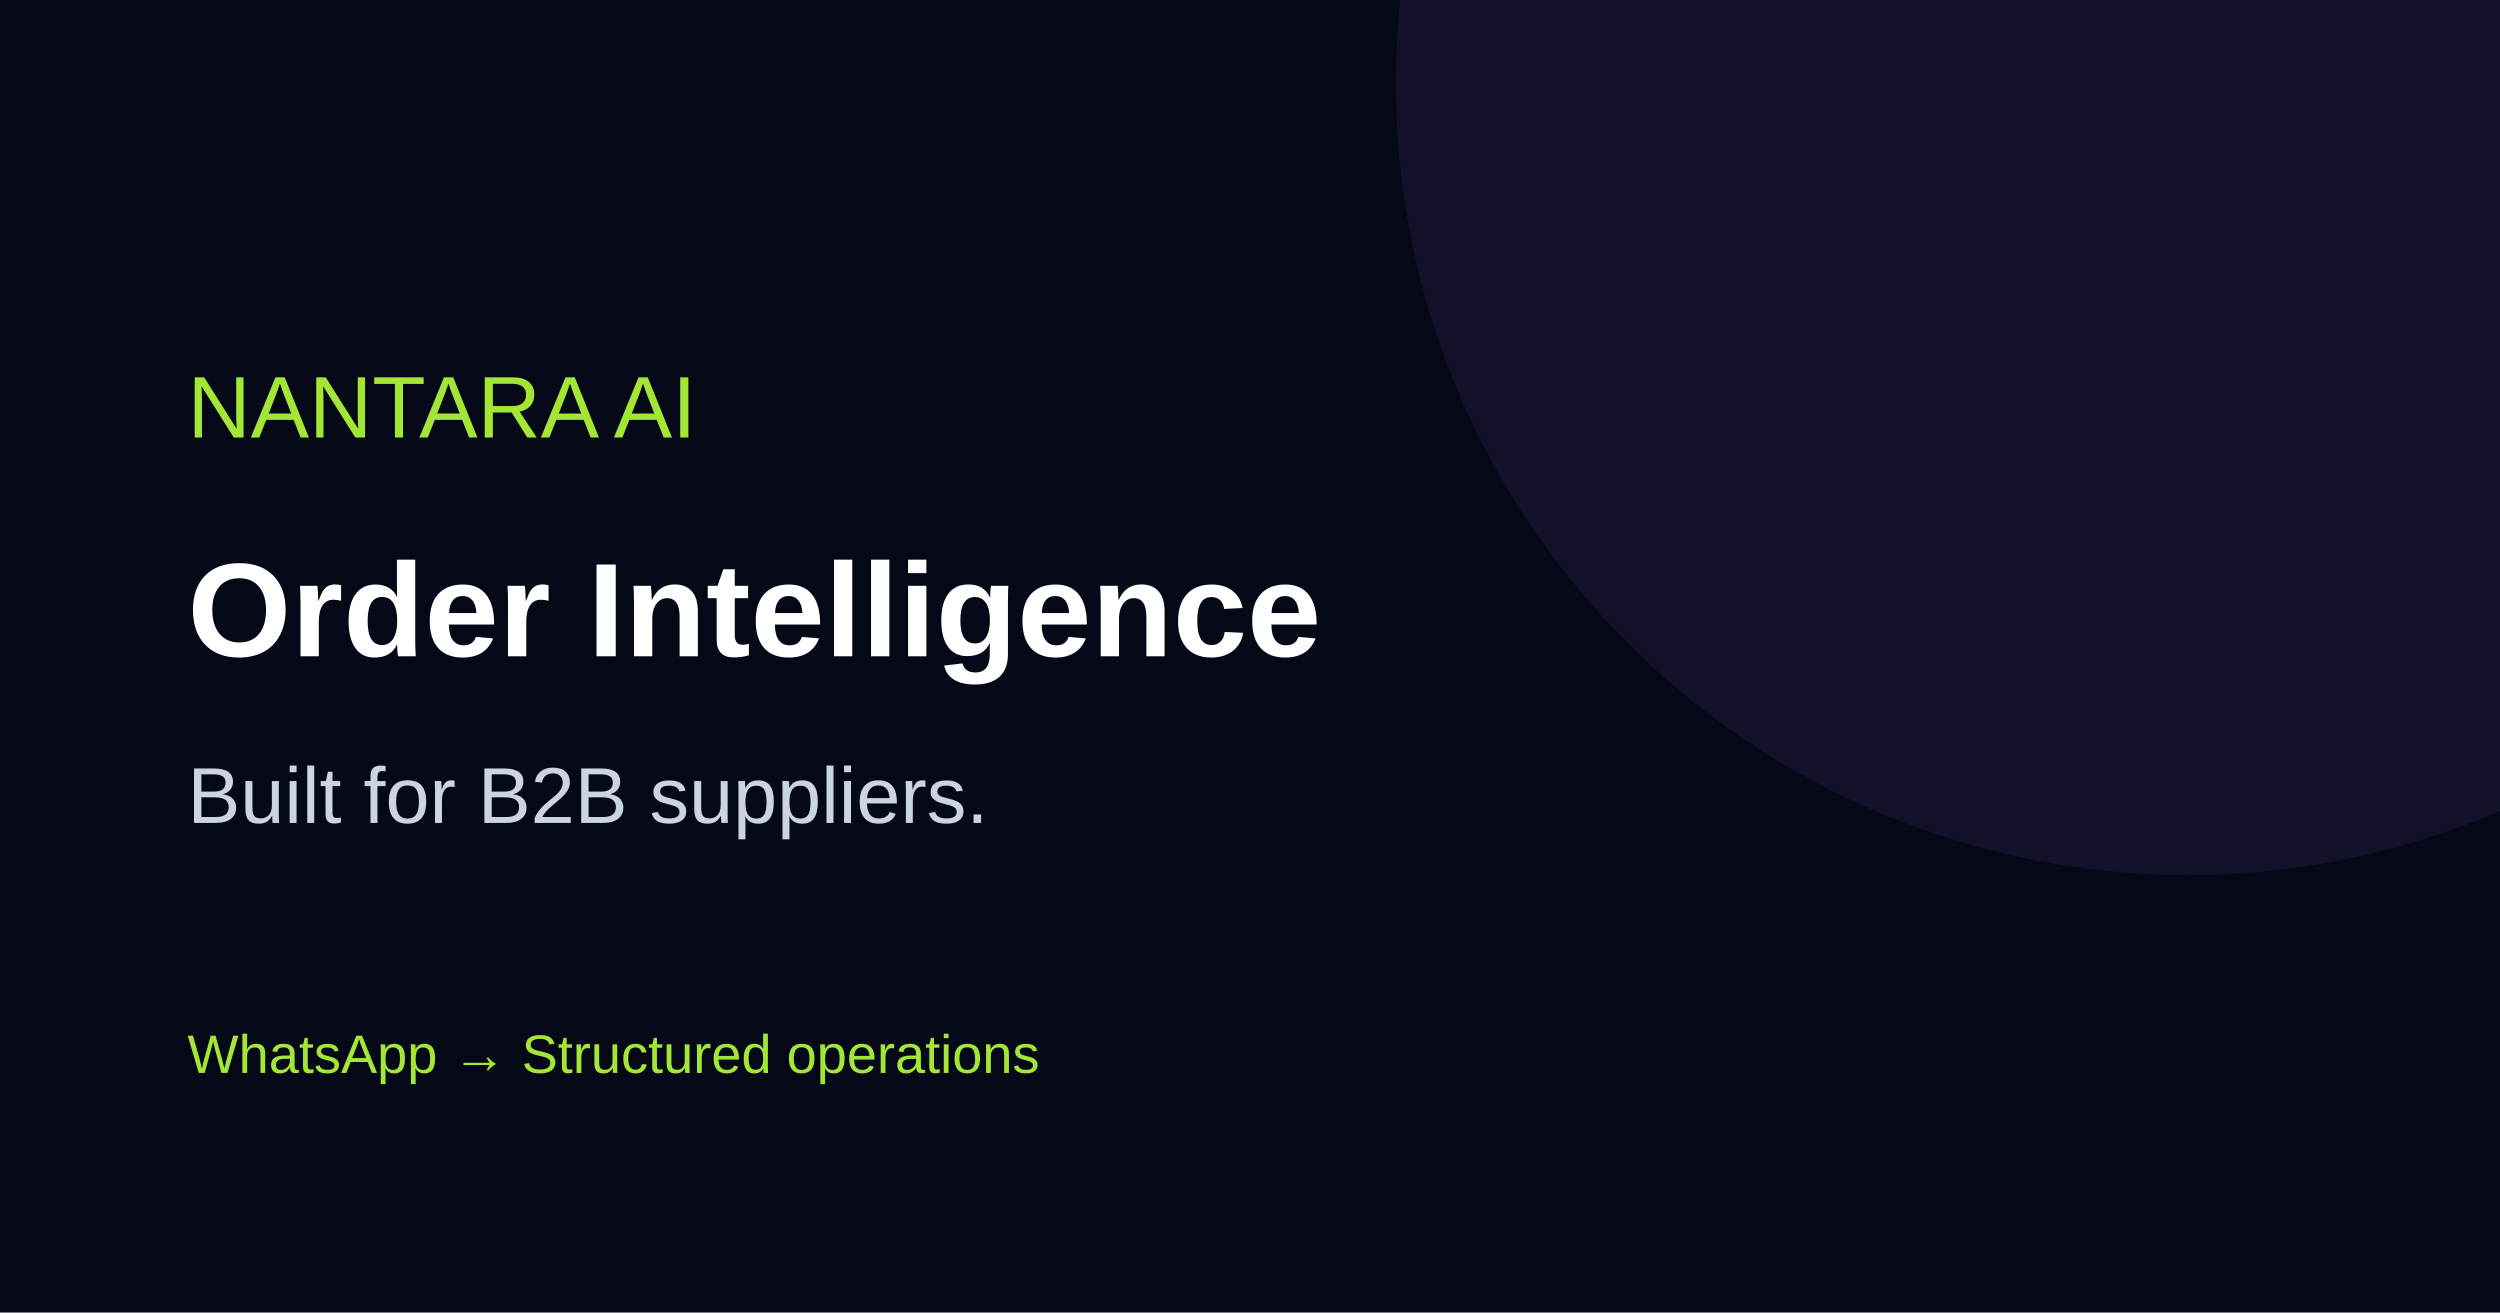
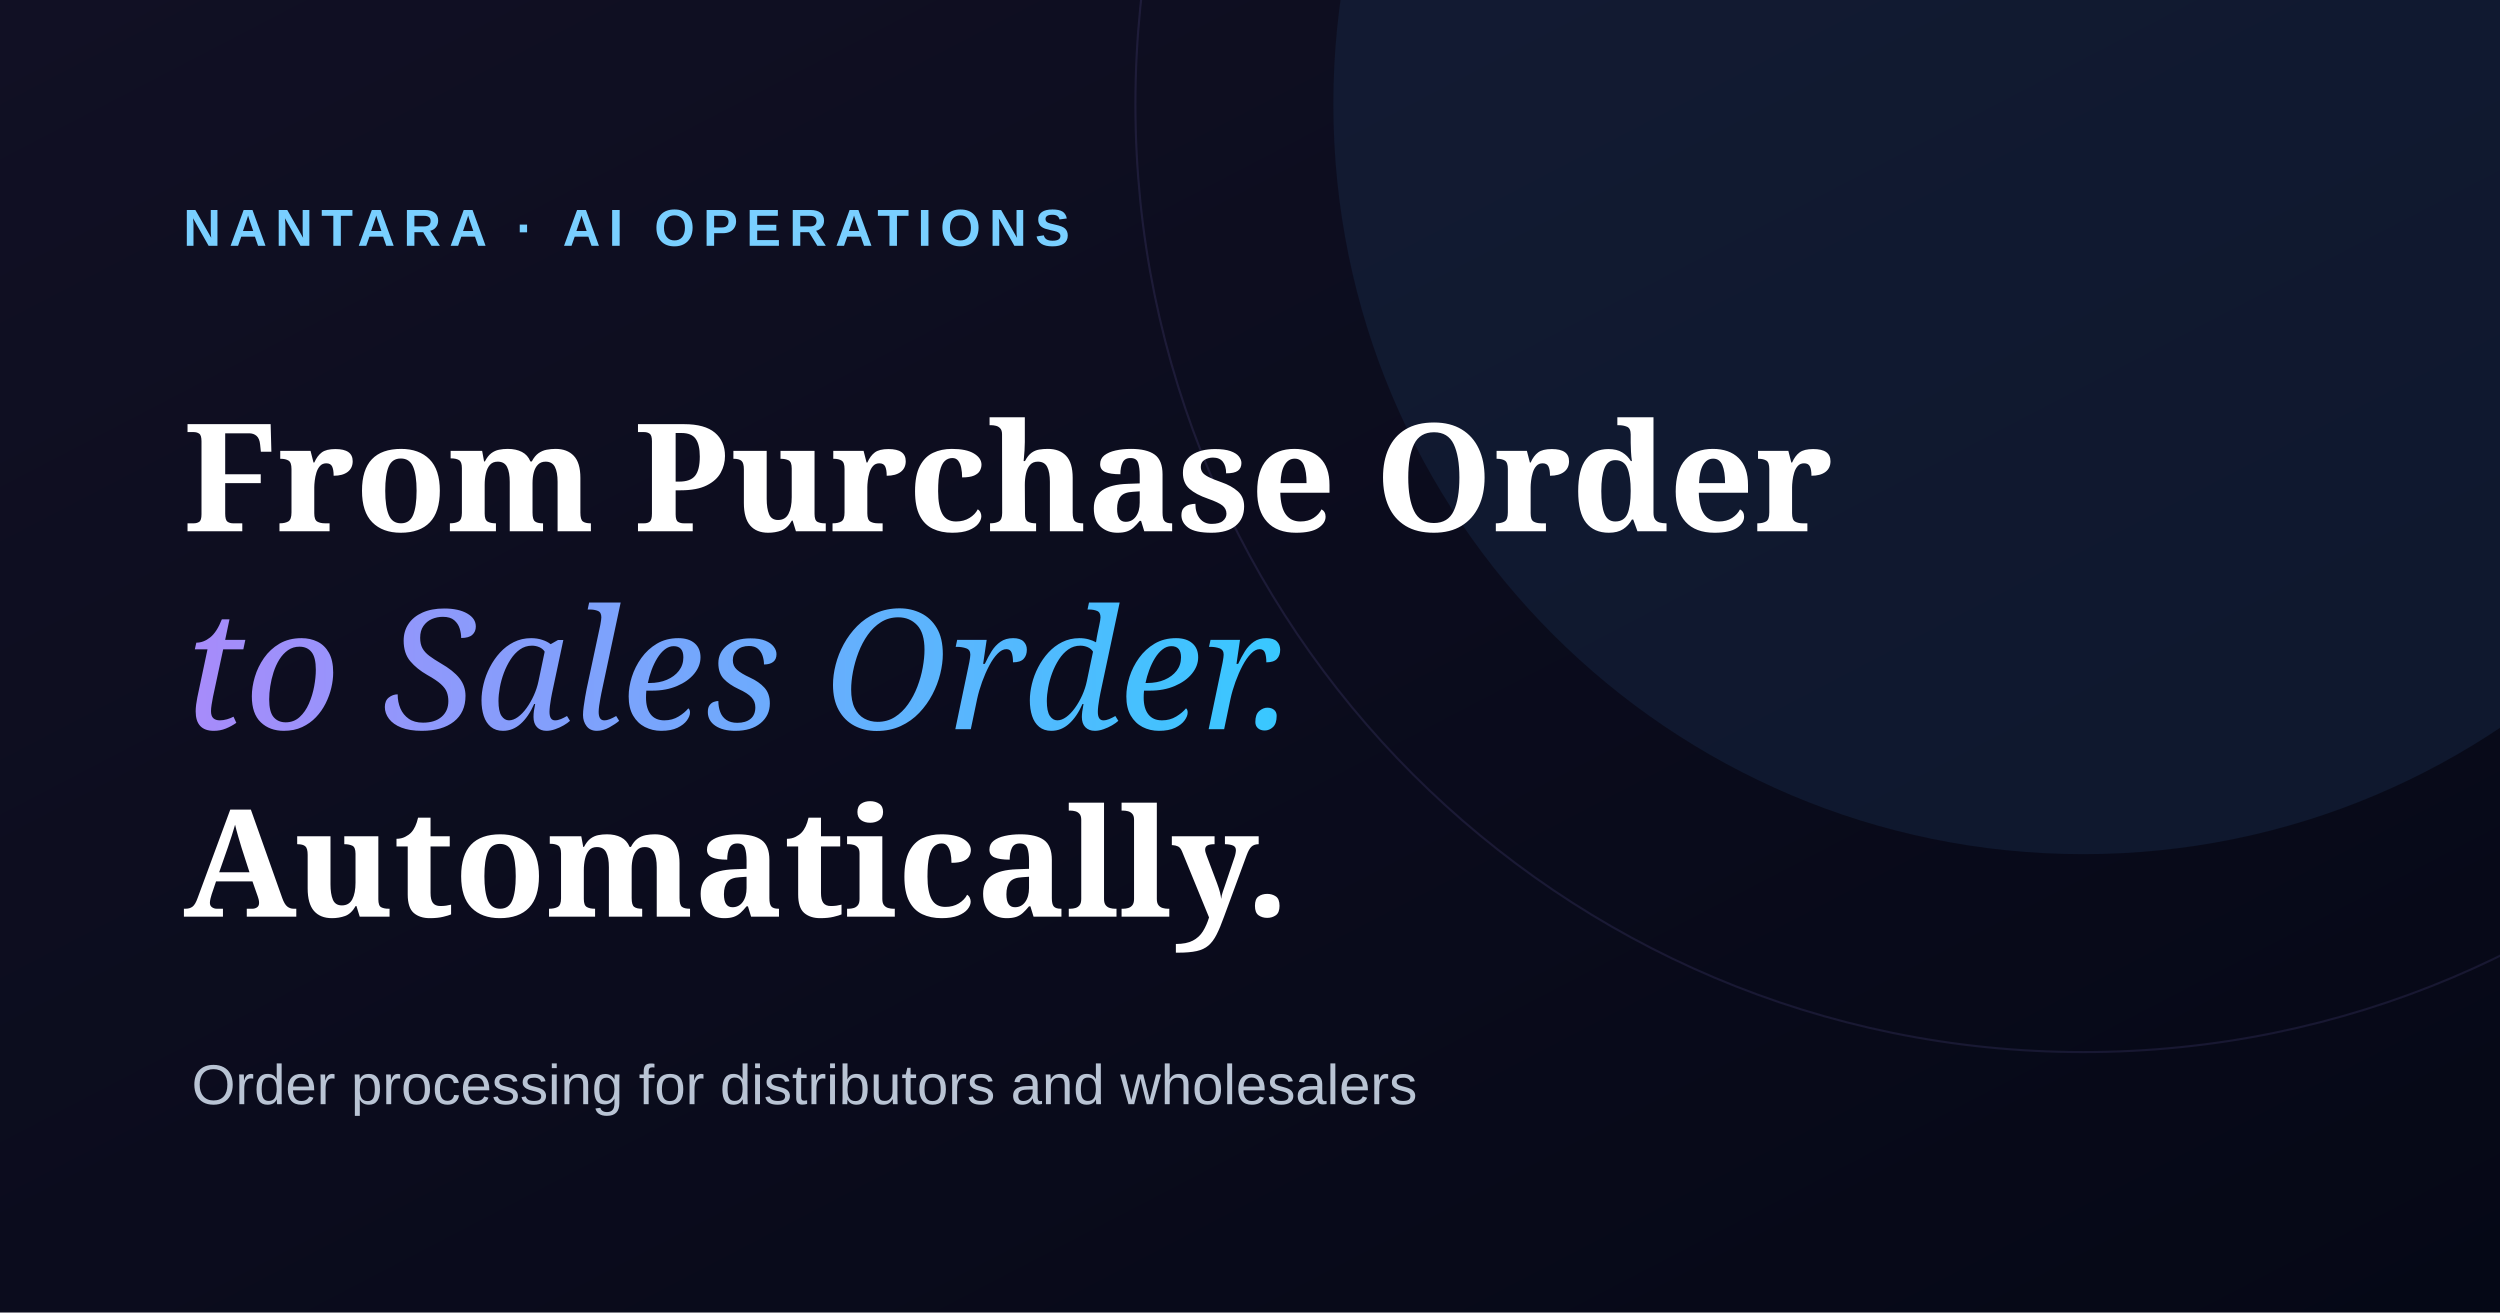
<svg xmlns="http://www.w3.org/2000/svg" width="1200" height="630" viewBox="0 0 1200 630">
-   <rect width="1200" height="630" fill="#050816" />
-   <circle cx="1050" cy="40" r="380" fill="#13102a" />
-   <text x="90" y="210" font-family="Arial,sans-serif" font-size="42" fill="#a3e635">NANTARA AI</text>
-   <text x="90" y="315" font-family="Arial,sans-serif" font-weight="700" font-size="64" fill="white">Order Intelligence</text>
-   <text x="90" y="395" font-family="Arial,sans-serif" font-size="38" fill="#cbd5e1">Built for B2B suppliers.</text>
-   <text x="90" y="515" font-family="Arial,sans-serif" font-size="26" fill="#a3e635">WhatsApp → Structured operations</text>
+   <defs>
+     <linearGradient id="bg" x1="0" y1="0" x2="1" y2="1">
+       <stop stop-color="#111024" />
+       <stop offset="1" stop-color="#050816" />
+     </linearGradient>
+     <linearGradient id="accent" x1="0" x2="1">
+       <stop stop-color="#a78bfa" />
+       <stop offset="1" stop-color="#38c8ff" />
+     </linearGradient>
+   </defs>
+   <rect width="1200" height="630" fill="url(#bg)" />
+   <circle cx="1000" cy="50" r="360" fill="#172a49" opacity=".42" />
+   <circle cx="1000" cy="50" r="455" fill="none" stroke="#9c87f5" opacity=".12" />
+   <text x="88" y="118" fill="#79cfff" font-family="Arial,sans-serif" font-weight="700" font-size="25" letter-spacing="4">NANTARA · AI OPERATIONS</text>
+   <text x="88" y="255" fill="white" font-family="Georgia,serif" font-size="72" font-weight="700">From Purchase Order</text>
+   <text x="88" y="350" fill="url(#accent)" font-family="Georgia,serif" font-size="80" font-style="italic">to Sales Order.</text>
+   <text x="88" y="440" fill="white" font-family="Georgia,serif" font-size="72" font-weight="700">Automatically.</text>
+   <text x="92" y="530" fill="#b9c4d4" font-family="Arial,sans-serif" font-size="27">Order processing for distributors and wholesalers</text>
</svg>
